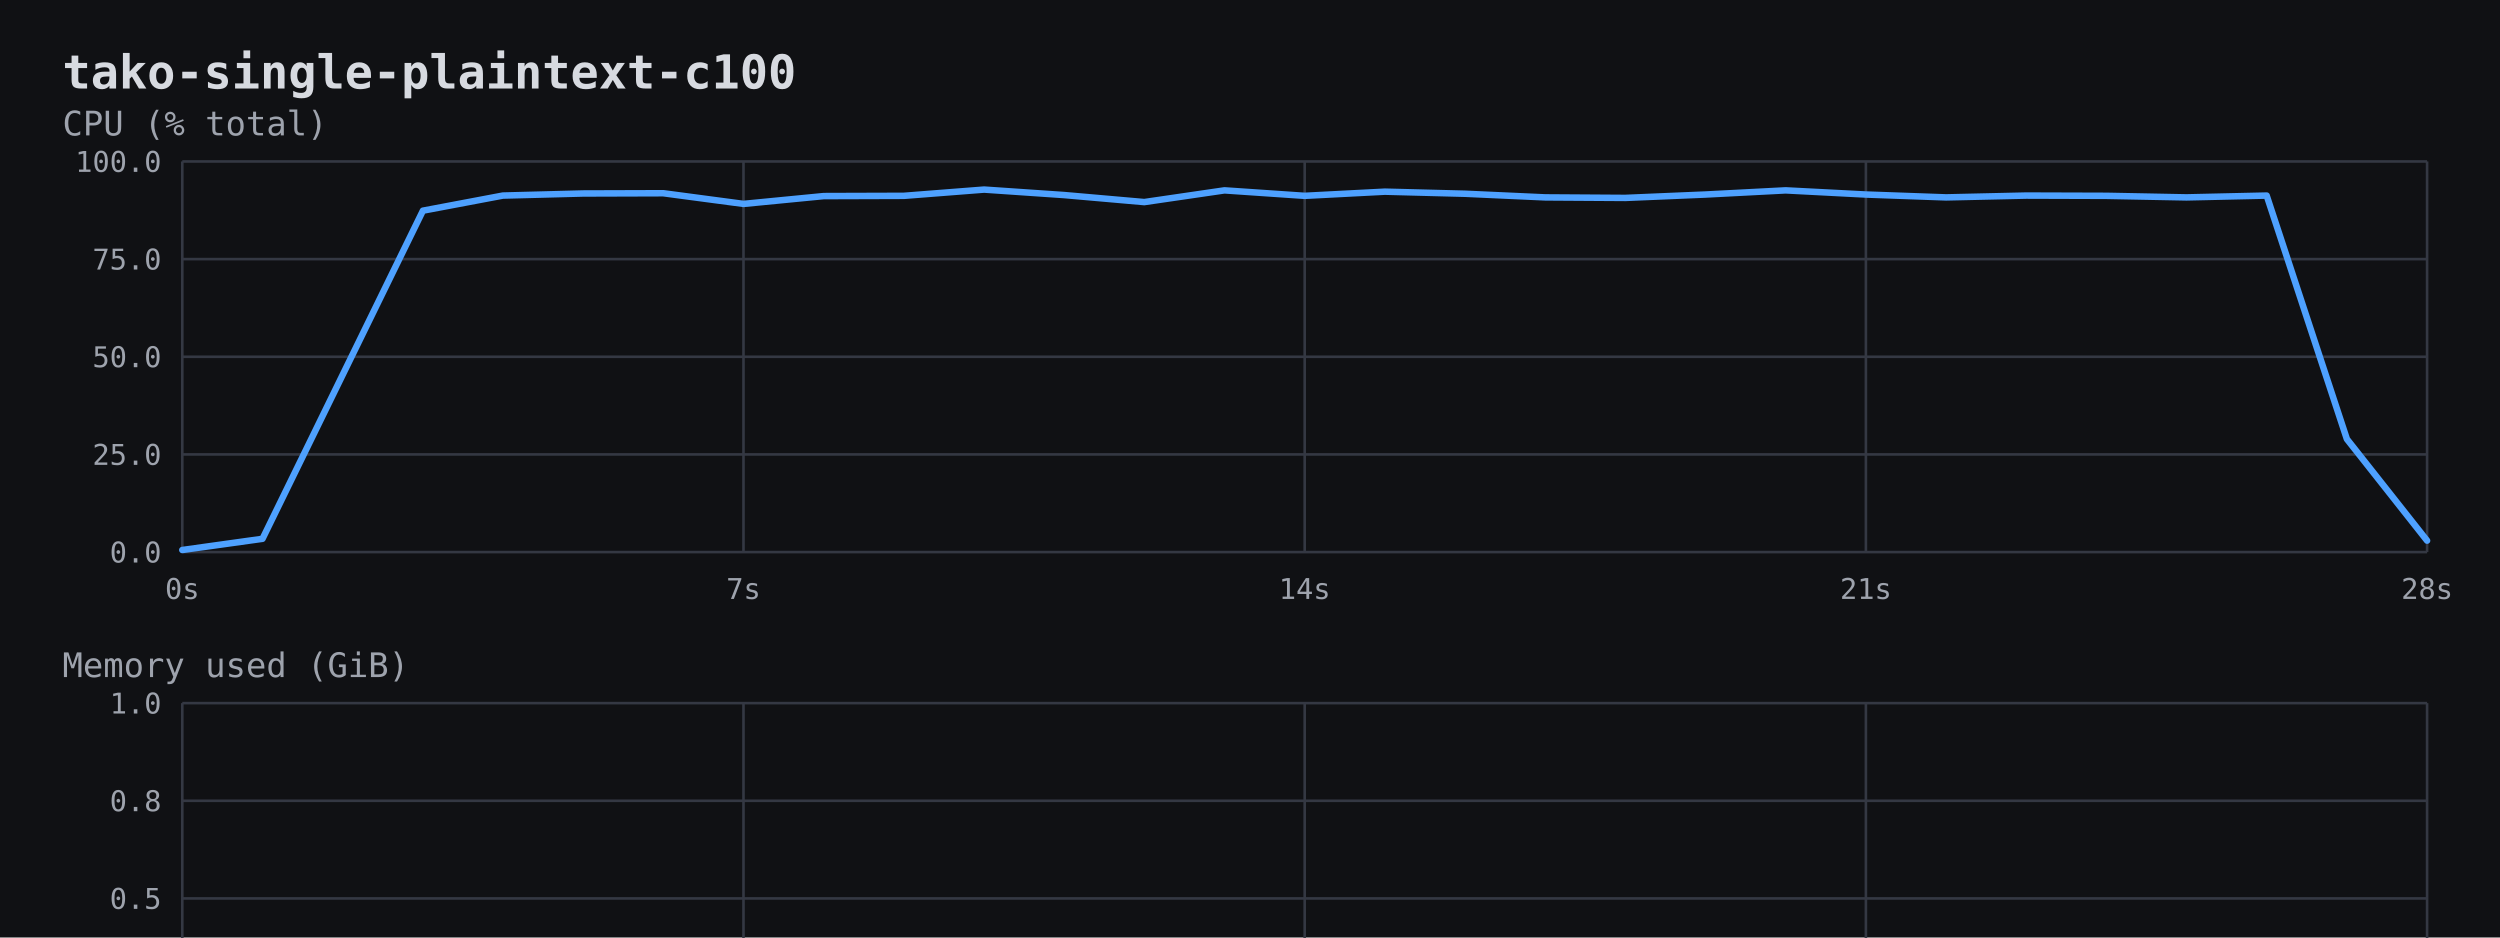
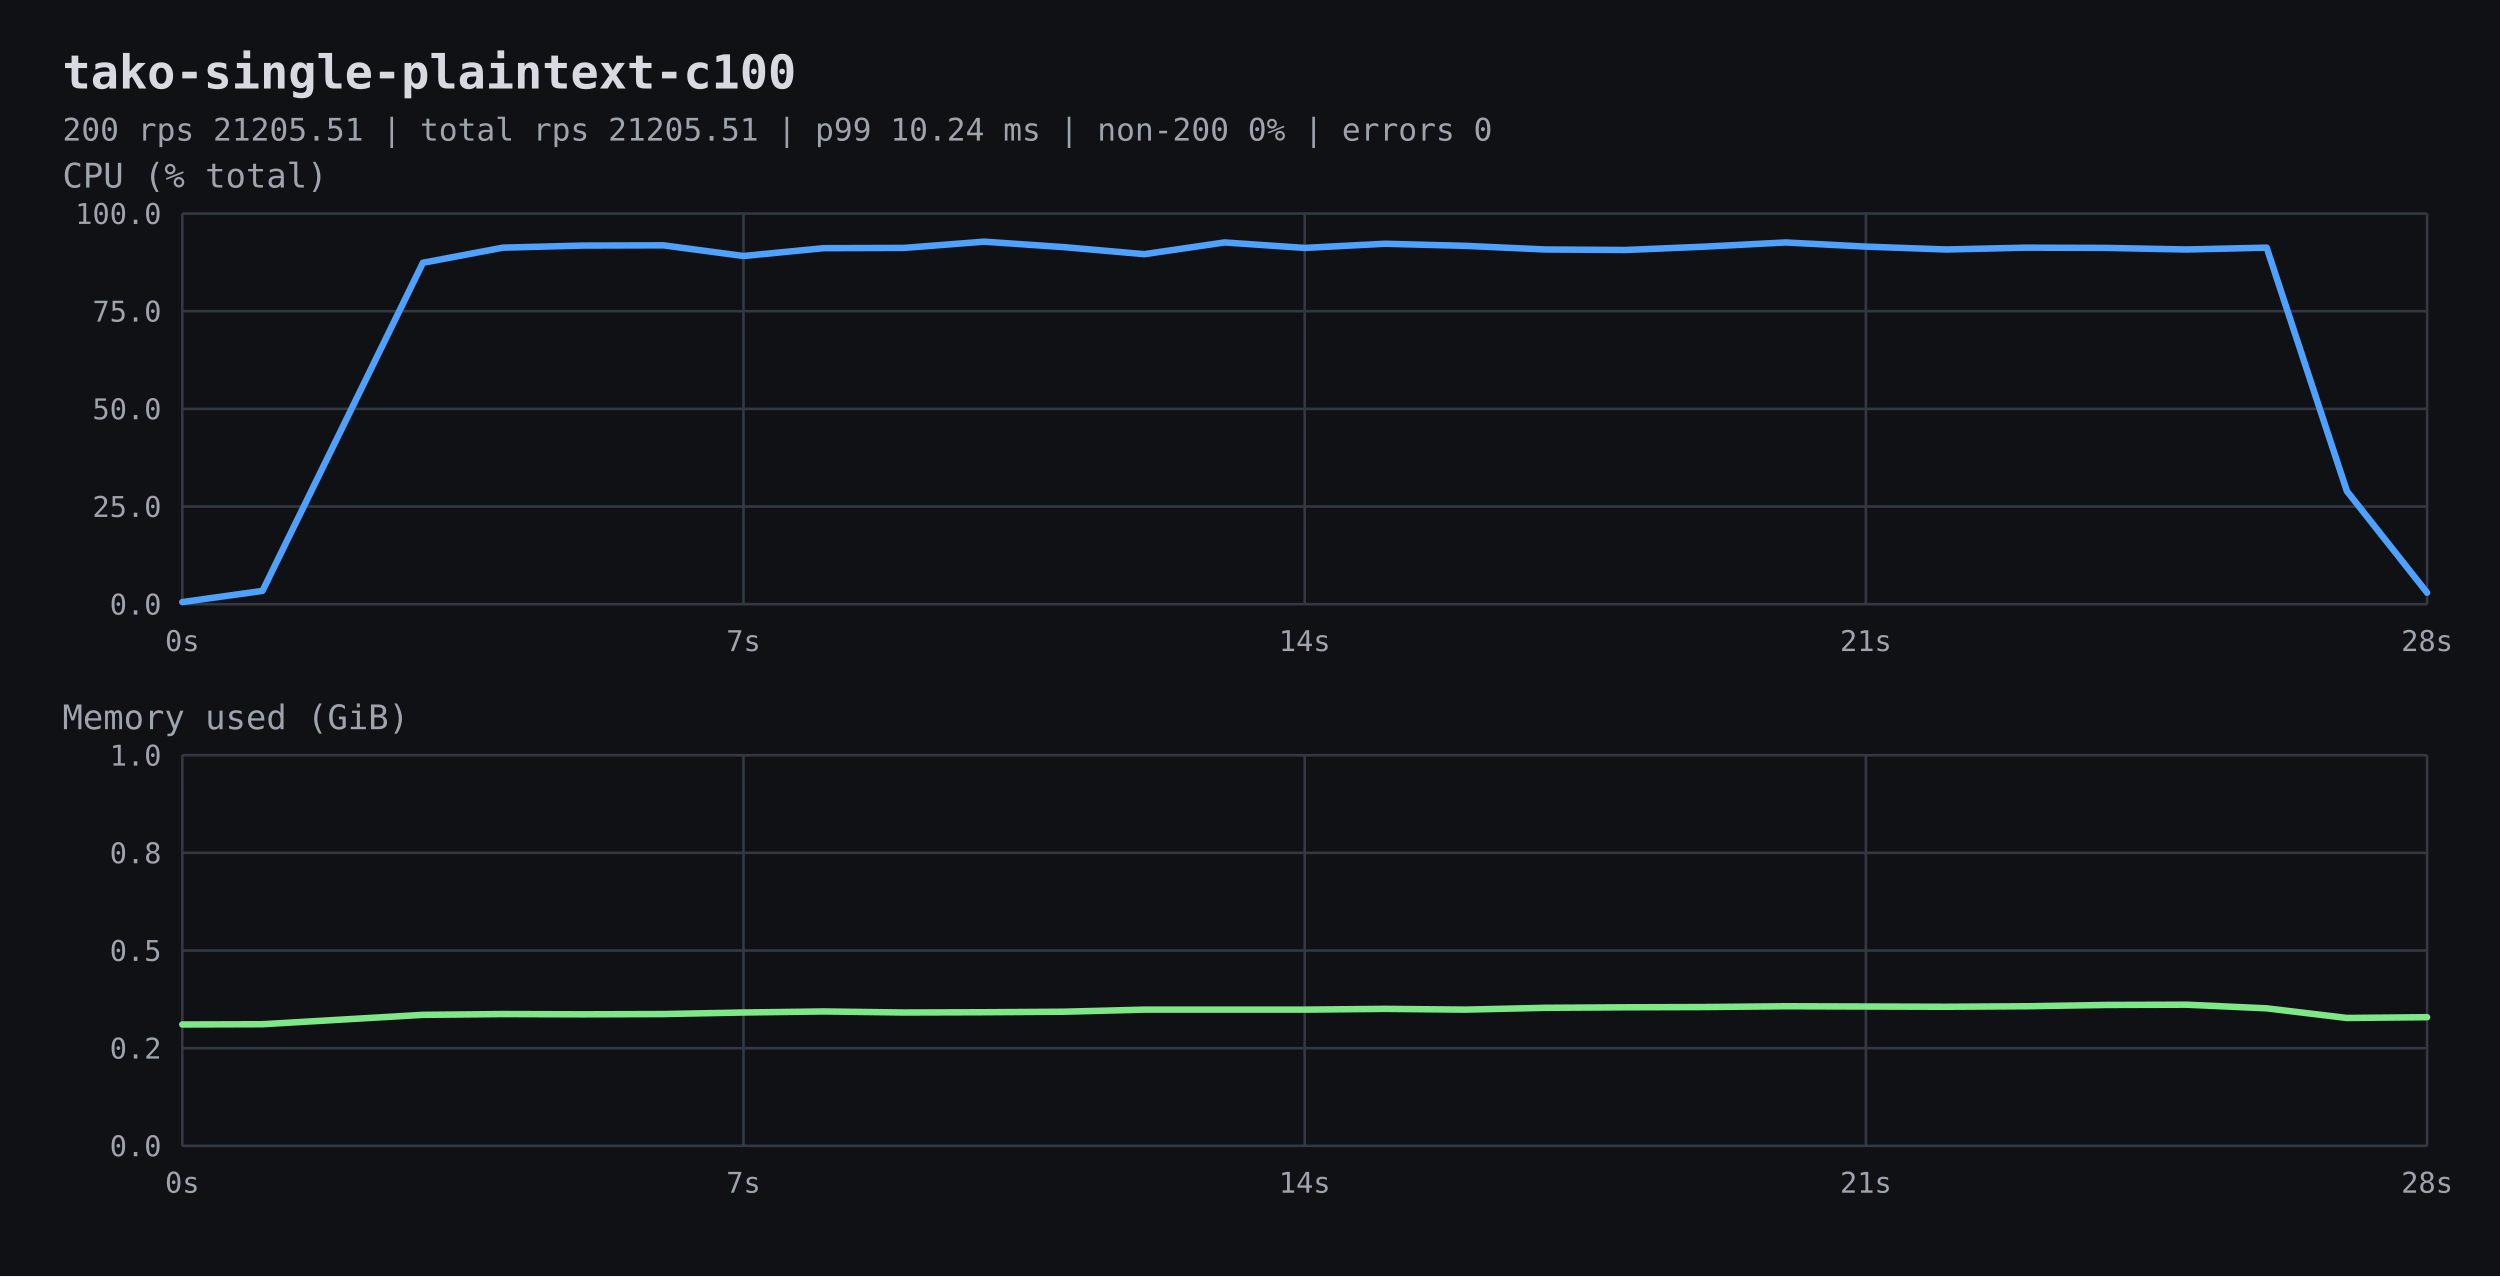
- <svg xmlns="http://www.w3.org/2000/svg" width="960" height="360" viewBox="0 0 960 360">
+ <svg xmlns="http://www.w3.org/2000/svg" width="960" height="490" viewBox="0 0 960 490">
  <rect width="100%" height="100%" fill="#101114" />
  <text x="24" y="34" fill="#d7dae0" font-family="ui-monospace, SFMono-Regular, Menlo, monospace" font-size="18" font-weight="700">tako-single-plaintext-c100</text>
-   <text x="24" y="52.0" fill="#9ea3ad" font-family="ui-monospace, SFMono-Regular, Menlo, monospace" font-size="13">CPU (% total)</text>
-   <line x1="70.0" y1="62.0" x2="932.0" y2="62.0" stroke="#343843" stroke-width="1" />
-   <text x="62.0" y="66.0" fill="#9ea3ad" font-family="ui-monospace, SFMono-Regular, Menlo, monospace" font-size="11" text-anchor="end">100.0</text>
-   <line x1="70.0" y1="99.5" x2="932.0" y2="99.5" stroke="#343843" stroke-width="1" />
-   <text x="62.0" y="103.5" fill="#9ea3ad" font-family="ui-monospace, SFMono-Regular, Menlo, monospace" font-size="11" text-anchor="end">75.0</text>
-   <line x1="70.0" y1="137.0" x2="932.0" y2="137.0" stroke="#343843" stroke-width="1" />
-   <text x="62.0" y="141.0" fill="#9ea3ad" font-family="ui-monospace, SFMono-Regular, Menlo, monospace" font-size="11" text-anchor="end">50.0</text>
-   <line x1="70.0" y1="174.5" x2="932.0" y2="174.5" stroke="#343843" stroke-width="1" />
-   <text x="62.0" y="178.5" fill="#9ea3ad" font-family="ui-monospace, SFMono-Regular, Menlo, monospace" font-size="11" text-anchor="end">25.0</text>
-   <line x1="70.0" y1="212.0" x2="932.0" y2="212.0" stroke="#343843" stroke-width="1" />
-   <text x="62.0" y="216.0" fill="#9ea3ad" font-family="ui-monospace, SFMono-Regular, Menlo, monospace" font-size="11" text-anchor="end">0.0</text>
-   <line x1="70.0" y1="62.0" x2="70.0" y2="212.0" stroke="#343843" stroke-width="1" />
-   <text x="70.0" y="230.0" fill="#9ea3ad" font-family="ui-monospace, SFMono-Regular, Menlo, monospace" font-size="11" text-anchor="middle">0s</text>
-   <line x1="285.5" y1="62.0" x2="285.5" y2="212.0" stroke="#343843" stroke-width="1" />
-   <text x="285.5" y="230.0" fill="#9ea3ad" font-family="ui-monospace, SFMono-Regular, Menlo, monospace" font-size="11" text-anchor="middle">7s</text>
-   <line x1="501.0" y1="62.0" x2="501.0" y2="212.0" stroke="#343843" stroke-width="1" />
-   <text x="501.0" y="230.0" fill="#9ea3ad" font-family="ui-monospace, SFMono-Regular, Menlo, monospace" font-size="11" text-anchor="middle">14s</text>
-   <line x1="716.5" y1="62.0" x2="716.5" y2="212.0" stroke="#343843" stroke-width="1" />
-   <text x="716.5" y="230.0" fill="#9ea3ad" font-family="ui-monospace, SFMono-Regular, Menlo, monospace" font-size="11" text-anchor="middle">21s</text>
-   <line x1="932.0" y1="62.0" x2="932.0" y2="212.0" stroke="#343843" stroke-width="1" />
-   <text x="932.0" y="230.0" fill="#9ea3ad" font-family="ui-monospace, SFMono-Regular, Menlo, monospace" font-size="11" text-anchor="middle">28s</text>
-   <path d="M 70.0 211.2 L 100.8 206.9 L 162.4 80.9 L 193.1 75.1 L 223.9 74.3 L 254.7 74.2 L 285.5 78.3 L 316.3 75.3 L 347.1 75.2 L 377.9 72.8 L 408.6 74.9 L 439.4 77.6 L 470.2 73.1 L 501.0 75.2 L 531.8 73.6 L 562.6 74.4 L 593.4 75.8 L 624.1 76.0 L 654.9 74.7 L 685.7 73.1 L 716.5 74.7 L 747.3 75.8 L 778.1 75.1 L 808.9 75.2 L 839.6 75.8 L 870.4 75.1 L 901.2 168.6 L 932.0 207.6" fill="none" stroke="#4ea1ff" stroke-width="2.5" stroke-linejoin="round" stroke-linecap="round" />
-   <text x="24" y="260.0" fill="#9ea3ad" font-family="ui-monospace, SFMono-Regular, Menlo, monospace" font-size="13">Memory used (GiB)</text>
-   <line x1="70.0" y1="270.0" x2="932.0" y2="270.0" stroke="#343843" stroke-width="1" />
-   <text x="62.0" y="274.0" fill="#9ea3ad" font-family="ui-monospace, SFMono-Regular, Menlo, monospace" font-size="11" text-anchor="end">1.0</text>
-   <line x1="70.0" y1="307.5" x2="932.0" y2="307.5" stroke="#343843" stroke-width="1" />
-   <text x="62.0" y="311.5" fill="#9ea3ad" font-family="ui-monospace, SFMono-Regular, Menlo, monospace" font-size="11" text-anchor="end">0.8</text>
-   <line x1="70.0" y1="345.0" x2="932.0" y2="345.0" stroke="#343843" stroke-width="1" />
-   <text x="62.0" y="349.0" fill="#9ea3ad" font-family="ui-monospace, SFMono-Regular, Menlo, monospace" font-size="11" text-anchor="end">0.5</text>
-   <line x1="70.0" y1="382.5" x2="932.0" y2="382.5" stroke="#343843" stroke-width="1" />
-   <text x="62.0" y="386.5" fill="#9ea3ad" font-family="ui-monospace, SFMono-Regular, Menlo, monospace" font-size="11" text-anchor="end">0.2</text>
-   <line x1="70.0" y1="420.0" x2="932.0" y2="420.0" stroke="#343843" stroke-width="1" />
-   <text x="62.0" y="424.0" fill="#9ea3ad" font-family="ui-monospace, SFMono-Regular, Menlo, monospace" font-size="11" text-anchor="end">0.0</text>
-   <line x1="70.0" y1="270.0" x2="70.0" y2="420.0" stroke="#343843" stroke-width="1" />
-   <text x="70.0" y="438.0" fill="#9ea3ad" font-family="ui-monospace, SFMono-Regular, Menlo, monospace" font-size="11" text-anchor="middle">0s</text>
-   <line x1="285.5" y1="270.0" x2="285.5" y2="420.0" stroke="#343843" stroke-width="1" />
-   <text x="285.5" y="438.0" fill="#9ea3ad" font-family="ui-monospace, SFMono-Regular, Menlo, monospace" font-size="11" text-anchor="middle">7s</text>
-   <line x1="501.0" y1="270.0" x2="501.0" y2="420.0" stroke="#343843" stroke-width="1" />
-   <text x="501.0" y="438.0" fill="#9ea3ad" font-family="ui-monospace, SFMono-Regular, Menlo, monospace" font-size="11" text-anchor="middle">14s</text>
-   <line x1="716.5" y1="270.0" x2="716.5" y2="420.0" stroke="#343843" stroke-width="1" />
-   <text x="716.5" y="438.0" fill="#9ea3ad" font-family="ui-monospace, SFMono-Regular, Menlo, monospace" font-size="11" text-anchor="middle">21s</text>
-   <line x1="932.0" y1="270.0" x2="932.0" y2="420.0" stroke="#343843" stroke-width="1" />
-   <text x="932.0" y="438.0" fill="#9ea3ad" font-family="ui-monospace, SFMono-Regular, Menlo, monospace" font-size="11" text-anchor="middle">28s</text>
-   <path d="M 70.0 373.4 L 100.8 373.3 L 162.4 369.7 L 193.1 369.4 L 223.9 369.5 L 254.7 369.4 L 285.5 368.8 L 316.3 368.4 L 347.1 368.8 L 377.9 368.7 L 408.6 368.5 L 439.4 367.7 L 470.2 367.7 L 501.0 367.7 L 531.8 367.4 L 562.6 367.7 L 593.4 367.0 L 624.1 366.8 L 654.9 366.7 L 685.7 366.4 L 716.5 366.5 L 747.3 366.6 L 778.1 366.4 L 808.9 365.9 L 839.6 365.8 L 870.4 367.2 L 901.2 370.9 L 932.0 370.6" fill="none" stroke="#7ee787" stroke-width="2.5" stroke-linejoin="round" stroke-linecap="round" />
+   <text x="24" y="54" fill="#9ea3ad" font-family="ui-monospace, SFMono-Regular, Menlo, monospace" font-size="12">200 rps 21205.51 | total rps 21205.51 | p99 10.24 ms | non-200 0% | errors 0</text>
+   <text x="24" y="72.0" fill="#9ea3ad" font-family="ui-monospace, SFMono-Regular, Menlo, monospace" font-size="13">CPU (% total)</text>
+   <line x1="70.0" y1="82.0" x2="932.0" y2="82.0" stroke="#343843" stroke-width="1" />
+   <text x="62.0" y="86.0" fill="#9ea3ad" font-family="ui-monospace, SFMono-Regular, Menlo, monospace" font-size="11" text-anchor="end">100.0</text>
+   <line x1="70.0" y1="119.5" x2="932.0" y2="119.5" stroke="#343843" stroke-width="1" />
+   <text x="62.0" y="123.5" fill="#9ea3ad" font-family="ui-monospace, SFMono-Regular, Menlo, monospace" font-size="11" text-anchor="end">75.0</text>
+   <line x1="70.0" y1="157.0" x2="932.0" y2="157.0" stroke="#343843" stroke-width="1" />
+   <text x="62.0" y="161.0" fill="#9ea3ad" font-family="ui-monospace, SFMono-Regular, Menlo, monospace" font-size="11" text-anchor="end">50.0</text>
+   <line x1="70.0" y1="194.5" x2="932.0" y2="194.5" stroke="#343843" stroke-width="1" />
+   <text x="62.0" y="198.5" fill="#9ea3ad" font-family="ui-monospace, SFMono-Regular, Menlo, monospace" font-size="11" text-anchor="end">25.0</text>
+   <line x1="70.0" y1="232.0" x2="932.0" y2="232.0" stroke="#343843" stroke-width="1" />
+   <text x="62.0" y="236.0" fill="#9ea3ad" font-family="ui-monospace, SFMono-Regular, Menlo, monospace" font-size="11" text-anchor="end">0.0</text>
+   <line x1="70.0" y1="82.0" x2="70.0" y2="232.0" stroke="#343843" stroke-width="1" />
+   <text x="70.0" y="250.0" fill="#9ea3ad" font-family="ui-monospace, SFMono-Regular, Menlo, monospace" font-size="11" text-anchor="middle">0s</text>
+   <line x1="285.5" y1="82.0" x2="285.5" y2="232.0" stroke="#343843" stroke-width="1" />
+   <text x="285.5" y="250.0" fill="#9ea3ad" font-family="ui-monospace, SFMono-Regular, Menlo, monospace" font-size="11" text-anchor="middle">7s</text>
+   <line x1="501.0" y1="82.0" x2="501.0" y2="232.0" stroke="#343843" stroke-width="1" />
+   <text x="501.0" y="250.0" fill="#9ea3ad" font-family="ui-monospace, SFMono-Regular, Menlo, monospace" font-size="11" text-anchor="middle">14s</text>
+   <line x1="716.5" y1="82.0" x2="716.5" y2="232.0" stroke="#343843" stroke-width="1" />
+   <text x="716.5" y="250.0" fill="#9ea3ad" font-family="ui-monospace, SFMono-Regular, Menlo, monospace" font-size="11" text-anchor="middle">21s</text>
+   <line x1="932.0" y1="82.0" x2="932.0" y2="232.0" stroke="#343843" stroke-width="1" />
+   <text x="932.0" y="250.0" fill="#9ea3ad" font-family="ui-monospace, SFMono-Regular, Menlo, monospace" font-size="11" text-anchor="middle">28s</text>
+   <path d="M 70.0 231.2 L 100.8 226.9 L 162.4 100.9 L 193.1 95.1 L 223.9 94.3 L 254.7 94.2 L 285.5 98.3 L 316.3 95.3 L 347.1 95.2 L 377.9 92.8 L 408.6 94.9 L 439.4 97.6 L 470.2 93.1 L 501.0 95.2 L 531.8 93.6 L 562.6 94.4 L 593.4 95.8 L 624.1 96.0 L 654.9 94.7 L 685.7 93.1 L 716.5 94.7 L 747.3 95.8 L 778.1 95.1 L 808.9 95.2 L 839.6 95.8 L 870.4 95.1 L 901.2 188.6 L 932.0 227.6" fill="none" stroke="#4ea1ff" stroke-width="2.5" stroke-linejoin="round" stroke-linecap="round" />
+   <text x="24" y="280.0" fill="#9ea3ad" font-family="ui-monospace, SFMono-Regular, Menlo, monospace" font-size="13">Memory used (GiB)</text>
+   <line x1="70.0" y1="290.0" x2="932.0" y2="290.0" stroke="#343843" stroke-width="1" />
+   <text x="62.0" y="294.0" fill="#9ea3ad" font-family="ui-monospace, SFMono-Regular, Menlo, monospace" font-size="11" text-anchor="end">1.0</text>
+   <line x1="70.0" y1="327.5" x2="932.0" y2="327.5" stroke="#343843" stroke-width="1" />
+   <text x="62.0" y="331.5" fill="#9ea3ad" font-family="ui-monospace, SFMono-Regular, Menlo, monospace" font-size="11" text-anchor="end">0.8</text>
+   <line x1="70.0" y1="365.0" x2="932.0" y2="365.0" stroke="#343843" stroke-width="1" />
+   <text x="62.0" y="369.0" fill="#9ea3ad" font-family="ui-monospace, SFMono-Regular, Menlo, monospace" font-size="11" text-anchor="end">0.5</text>
+   <line x1="70.0" y1="402.5" x2="932.0" y2="402.5" stroke="#343843" stroke-width="1" />
+   <text x="62.0" y="406.5" fill="#9ea3ad" font-family="ui-monospace, SFMono-Regular, Menlo, monospace" font-size="11" text-anchor="end">0.2</text>
+   <line x1="70.0" y1="440.0" x2="932.0" y2="440.0" stroke="#343843" stroke-width="1" />
+   <text x="62.0" y="444.0" fill="#9ea3ad" font-family="ui-monospace, SFMono-Regular, Menlo, monospace" font-size="11" text-anchor="end">0.0</text>
+   <line x1="70.0" y1="290.0" x2="70.0" y2="440.0" stroke="#343843" stroke-width="1" />
+   <text x="70.0" y="458.0" fill="#9ea3ad" font-family="ui-monospace, SFMono-Regular, Menlo, monospace" font-size="11" text-anchor="middle">0s</text>
+   <line x1="285.5" y1="290.0" x2="285.5" y2="440.0" stroke="#343843" stroke-width="1" />
+   <text x="285.5" y="458.0" fill="#9ea3ad" font-family="ui-monospace, SFMono-Regular, Menlo, monospace" font-size="11" text-anchor="middle">7s</text>
+   <line x1="501.0" y1="290.0" x2="501.0" y2="440.0" stroke="#343843" stroke-width="1" />
+   <text x="501.0" y="458.0" fill="#9ea3ad" font-family="ui-monospace, SFMono-Regular, Menlo, monospace" font-size="11" text-anchor="middle">14s</text>
+   <line x1="716.5" y1="290.0" x2="716.5" y2="440.0" stroke="#343843" stroke-width="1" />
+   <text x="716.5" y="458.0" fill="#9ea3ad" font-family="ui-monospace, SFMono-Regular, Menlo, monospace" font-size="11" text-anchor="middle">21s</text>
+   <line x1="932.0" y1="290.0" x2="932.0" y2="440.0" stroke="#343843" stroke-width="1" />
+   <text x="932.0" y="458.0" fill="#9ea3ad" font-family="ui-monospace, SFMono-Regular, Menlo, monospace" font-size="11" text-anchor="middle">28s</text>
+   <path d="M 70.0 393.4 L 100.8 393.3 L 162.4 389.7 L 193.1 389.4 L 223.9 389.5 L 254.7 389.4 L 285.5 388.8 L 316.3 388.4 L 347.1 388.8 L 377.9 388.7 L 408.6 388.5 L 439.4 387.7 L 470.2 387.7 L 501.0 387.7 L 531.8 387.4 L 562.6 387.7 L 593.4 387.0 L 624.1 386.8 L 654.9 386.7 L 685.7 386.4 L 716.5 386.5 L 747.3 386.6 L 778.1 386.4 L 808.9 385.9 L 839.6 385.8 L 870.4 387.2 L 901.2 390.9 L 932.0 390.6" fill="none" stroke="#7ee787" stroke-width="2.5" stroke-linejoin="round" stroke-linecap="round" />
</svg>
